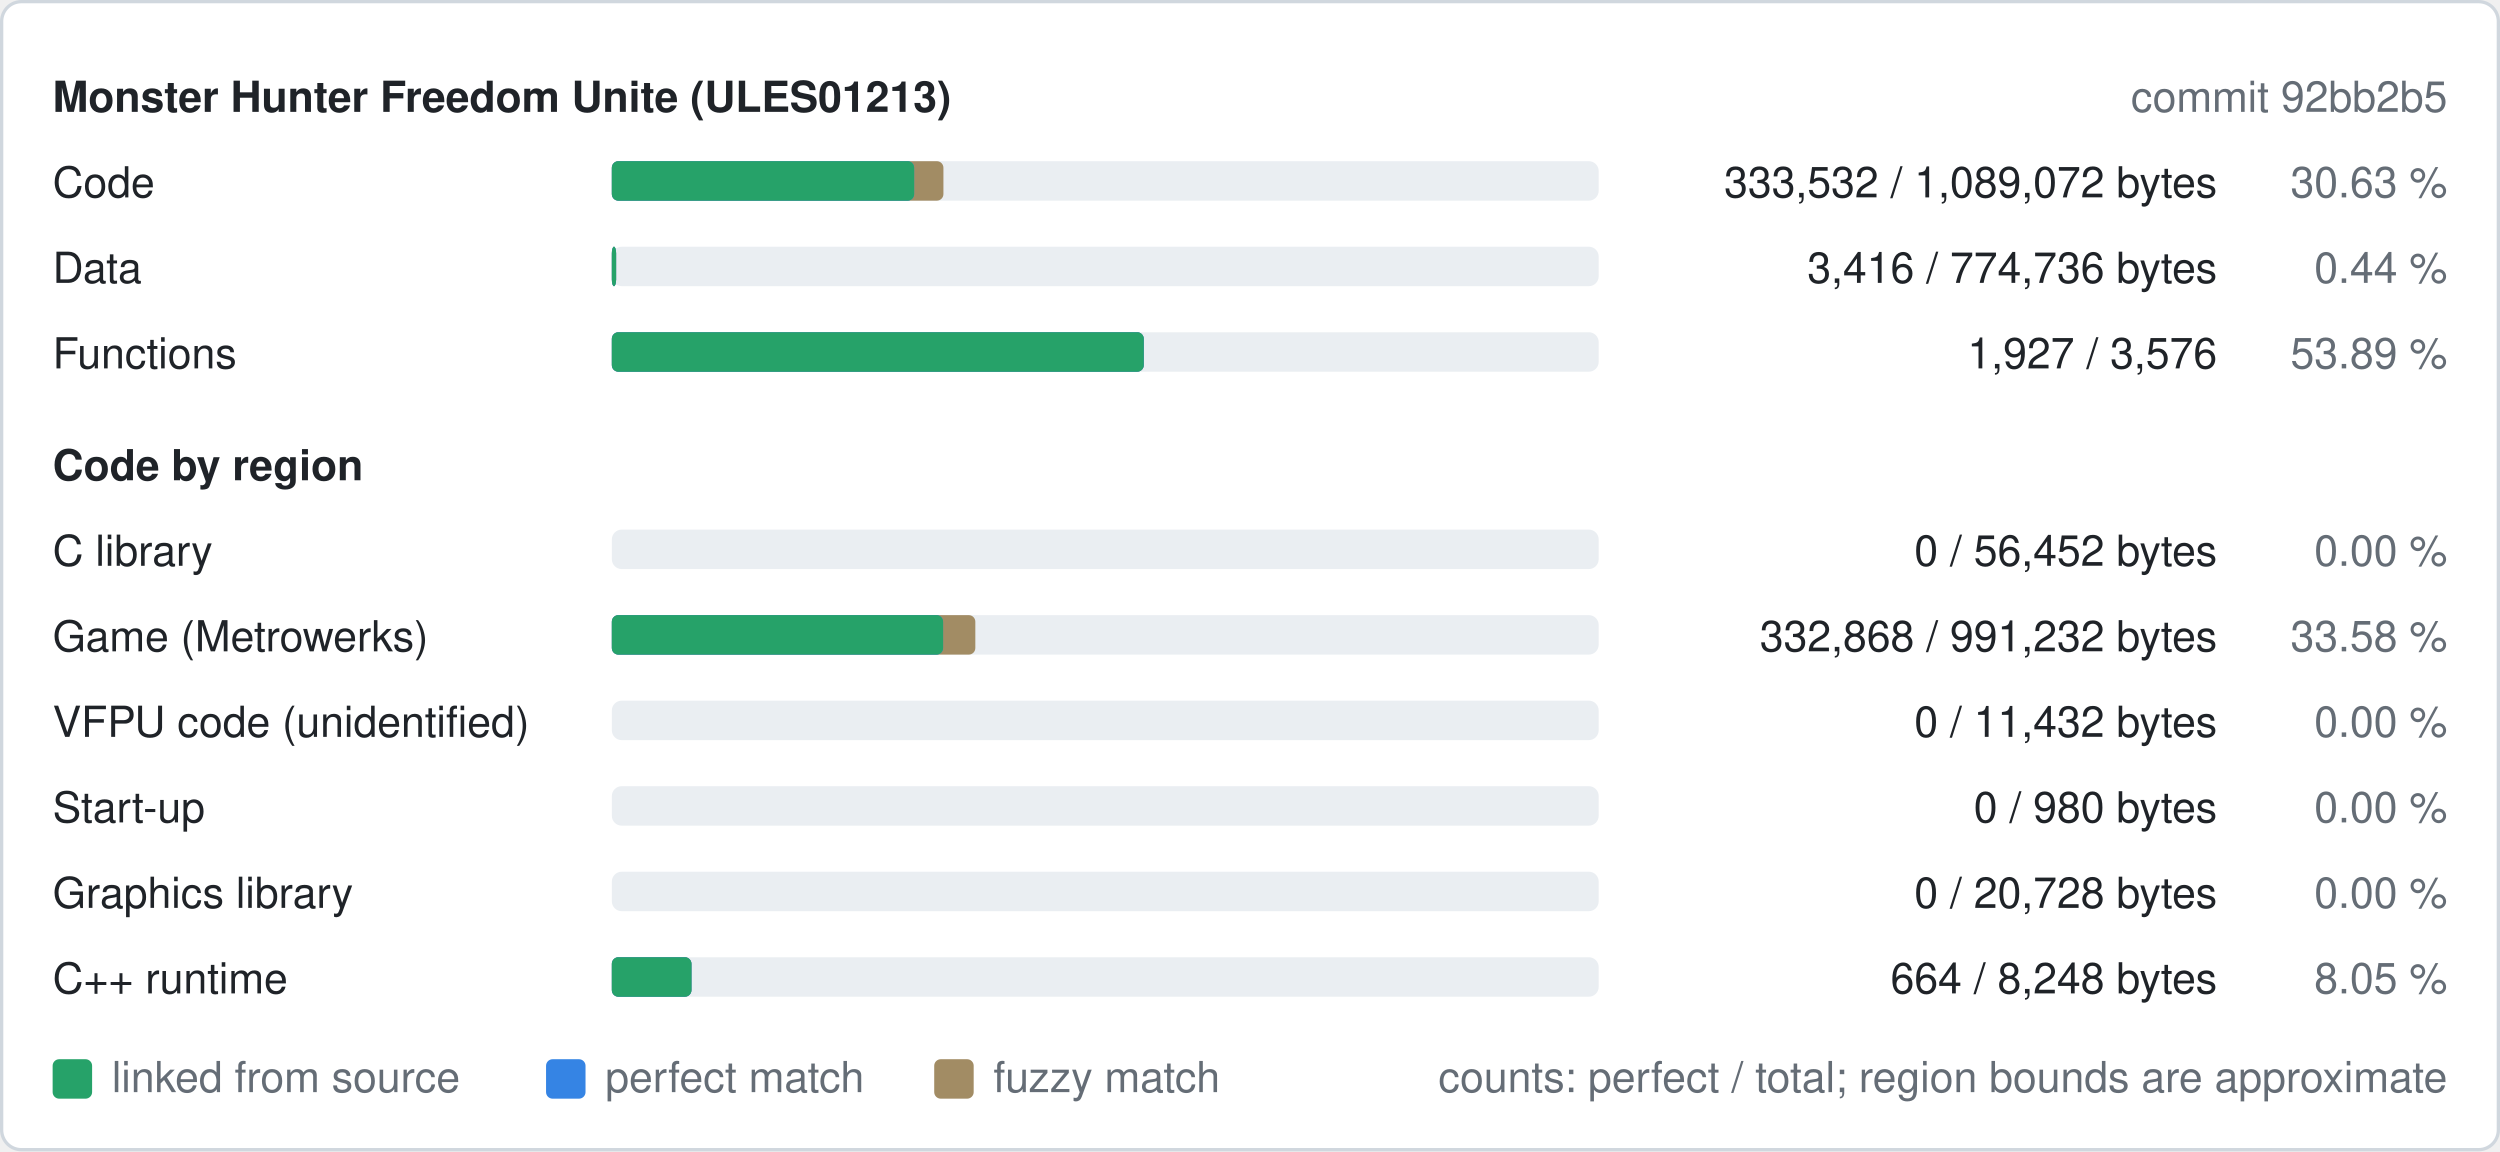
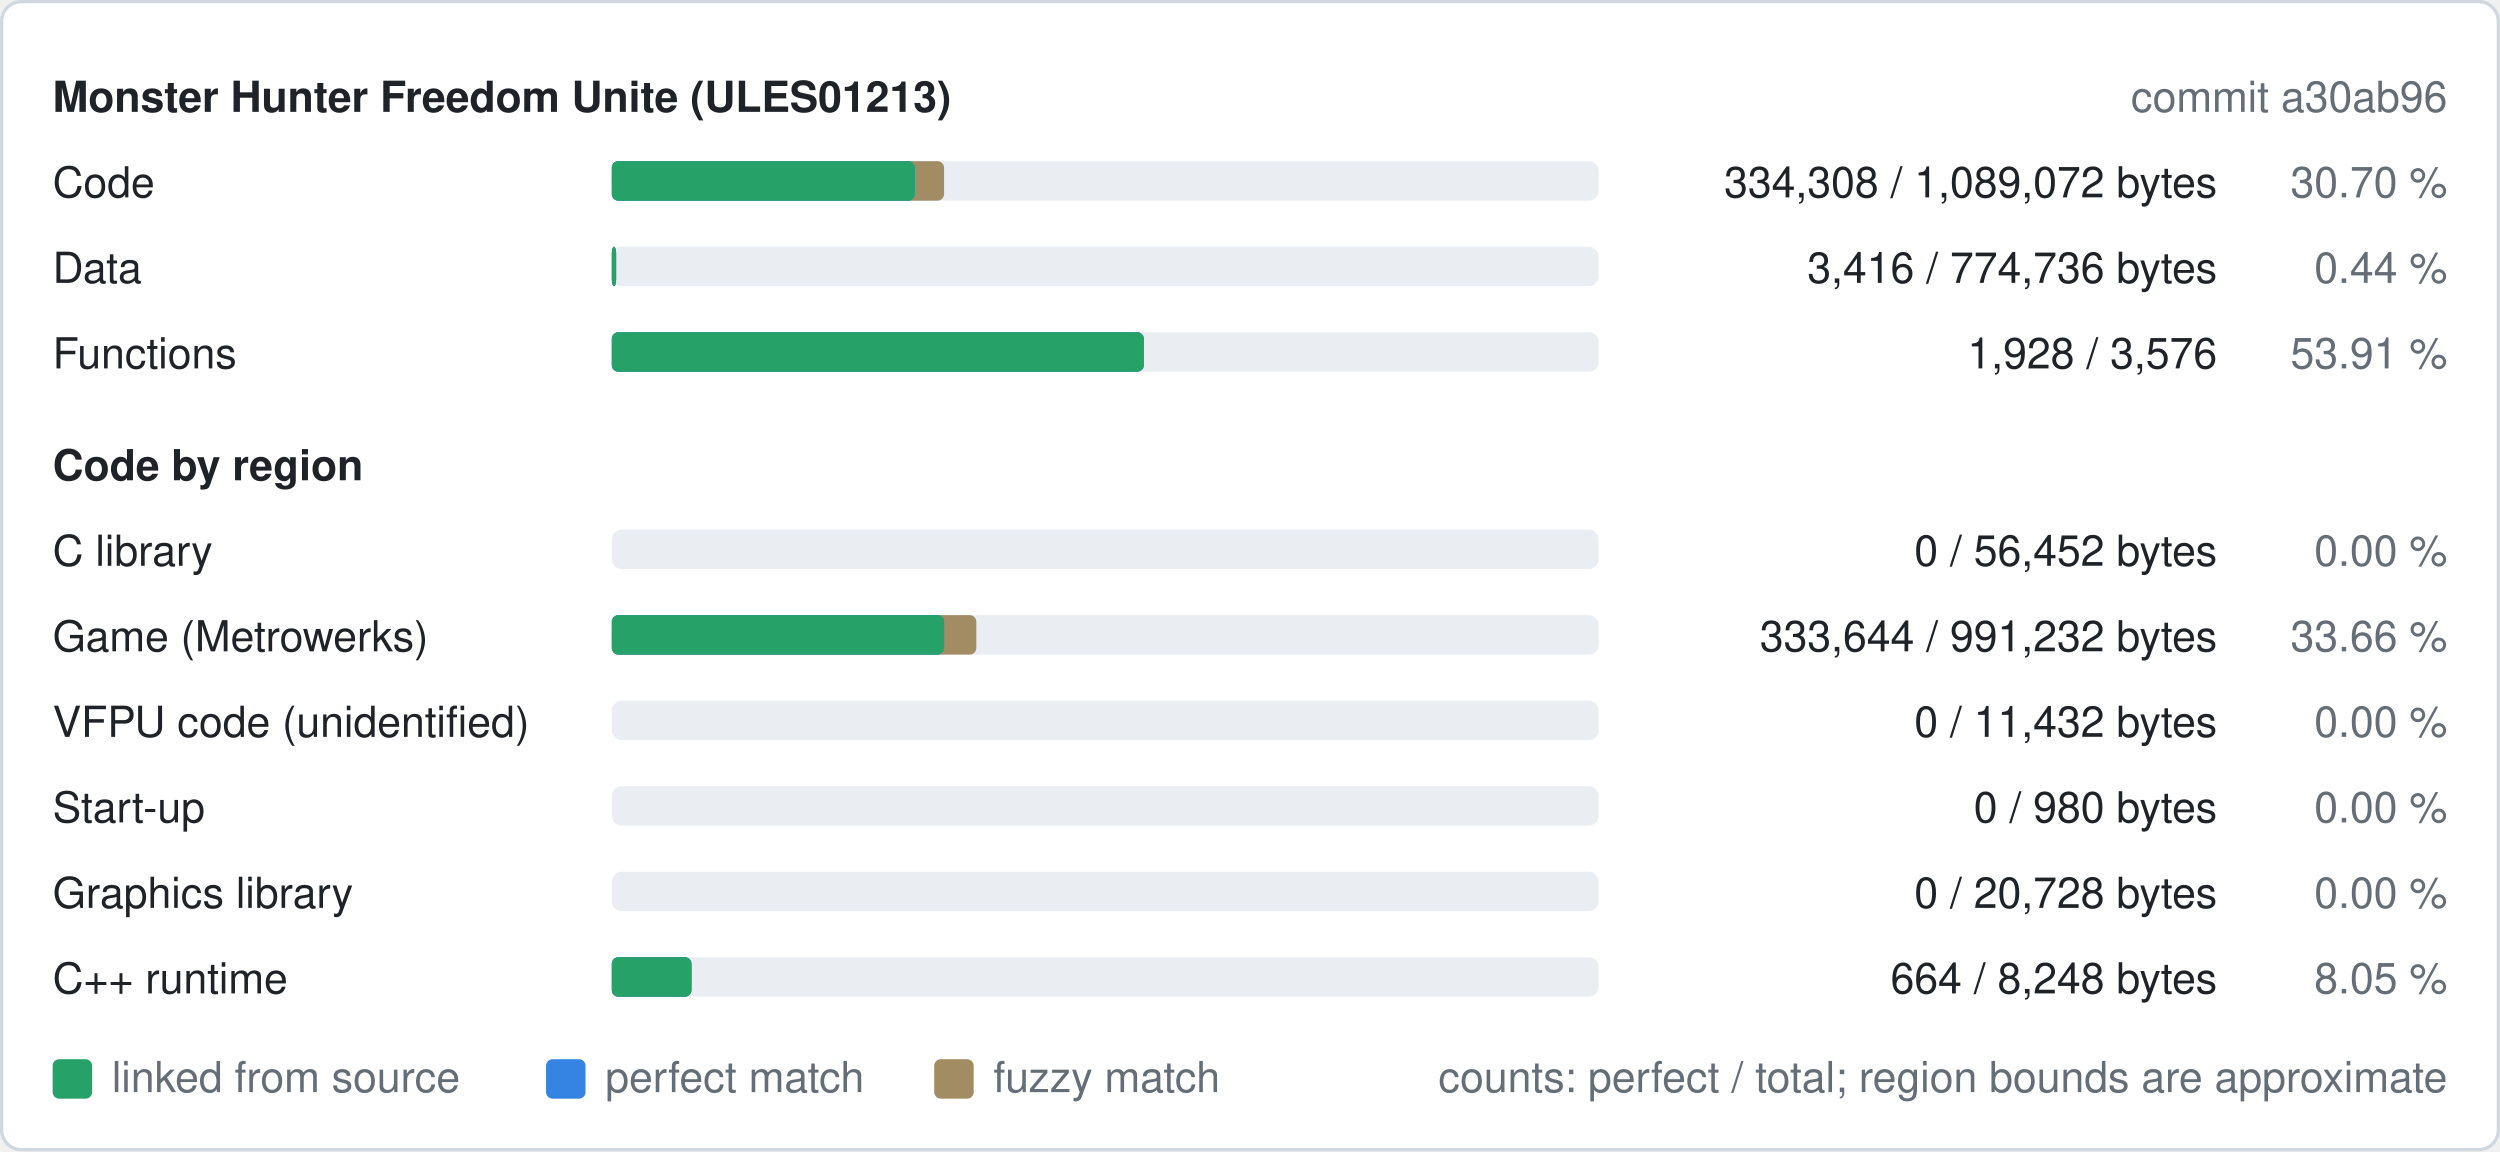
<svg xmlns="http://www.w3.org/2000/svg" width="760" height="350" viewBox="0 0 760 350" role="img" aria-label="Decompilation progress of ULES01213">
  <style>
text{font-family:-apple-system,BlinkMacSystemFont,"Segoe UI",Helvetica,Arial,sans-serif;font-size:13px}
.b{font-weight:600}
.bg{fill:#ffffff;stroke:#d0d7de}.t{fill:#1f2328}.m{fill:#656d76}.track{fill:#eaeef2}.fuzzy{fill:#a28c64}.perfect{fill:#3584e4}.linked{fill:#26a269}
@media (prefers-color-scheme: dark){.bg{fill:#0d1117;stroke:#30363d}.t{fill:#e6edf3}.m{fill:#8d96a0}.track{fill:#21262d}.fuzzy{fill:#a28c64}.perfect{fill:#3584e4}.linked{fill:#2ec27e}}
</style>
  <rect class="bg" x="0.5" y="0.5" width="759" height="349" rx="6" />
  <text class="t b" x="16" y="34">Monster Hunter Freedom Unite (ULES01213)</text>
-   <text class="m" x="744" y="34" text-anchor="end">commit 92bb2b5</text>
+   <text class="m" x="744" y="34" text-anchor="end">commit a30ab96</text>
  <text class="t" x="16" y="60">Code</text>
  <rect class="track" x="186" y="49" width="300" height="12" rx="3" />
-   <rect class="fuzzy" x="186" y="49" width="100.8" height="12" rx="2" />
-   <rect class="perfect" x="186" y="49" width="91.9" height="12" rx="2" />
-   <rect class="linked" x="186" y="49" width="91.9" height="12" rx="2" />
-   <text class="t" x="674" y="60" text-anchor="end">333,532 / 1,089,072 bytes</text>
-   <text class="m" x="744" y="60" text-anchor="end">30.63 %</text>
+   <rect class="fuzzy" x="186" y="49" width="101.0" height="12" rx="2" />
+   <rect class="perfect" x="186" y="49" width="92.1" height="12" rx="2" />
+   <rect class="linked" x="186" y="49" width="92.1" height="12" rx="2" />
+   <text class="t" x="674" y="60" text-anchor="end">334,308 / 1,089,072 bytes</text>
+   <text class="m" x="744" y="60" text-anchor="end">30.70 %</text>
  <text class="t" x="16" y="86">Data</text>
  <rect class="track" x="186" y="75" width="300" height="12" rx="3" />
  <rect class="fuzzy" x="186" y="75" width="1.3" height="12" rx="2" />
  <rect class="perfect" x="186" y="75" width="1.3" height="12" rx="2" />
  <rect class="linked" x="186" y="75" width="1.3" height="12" rx="2" />
  <text class="t" x="674" y="86" text-anchor="end">3,416 / 774,736 bytes</text>
  <text class="m" x="744" y="86" text-anchor="end">0.44 %</text>
  <text class="t" x="16" y="112">Functions</text>
  <rect class="track" x="186" y="101" width="300" height="12" rx="3" />
  <rect class="fuzzy" x="186" y="101" width="161.7" height="12" rx="2" />
  <rect class="perfect" x="186" y="101" width="161.7" height="12" rx="2" />
  <rect class="linked" x="186" y="101" width="161.7" height="12" rx="2" />
-   <text class="t" x="674" y="112" text-anchor="end">1,927 / 3,576</text>
-   <text class="m" x="744" y="112" text-anchor="end">53.89 %</text>
+   <text class="t" x="674" y="112" text-anchor="end">1,928 / 3,576</text>
+   <text class="m" x="744" y="112" text-anchor="end">53.91 %</text>
  <text class="t b" x="16" y="146">Code by region</text>
  <text class="t" x="16" y="172">C library</text>
  <rect class="track" x="186" y="161" width="300" height="12" rx="3" />
  <text class="t" x="674" y="172" text-anchor="end">0 / 56,452 bytes</text>
  <text class="m" x="744" y="172" text-anchor="end">0.00 %</text>
  <text class="t" x="16" y="198">Game (Metrowerks)</text>
  <rect class="track" x="186" y="187" width="300" height="12" rx="3" />
-   <rect class="fuzzy" x="186" y="187" width="110.5" height="12" rx="2" />
-   <rect class="perfect" x="186" y="187" width="100.7" height="12" rx="2" />
-   <rect class="linked" x="186" y="187" width="100.7" height="12" rx="2" />
-   <text class="t" x="674" y="198" text-anchor="end">332,868 / 991,232 bytes</text>
-   <text class="m" x="744" y="198" text-anchor="end">33.58 %</text>
+   <rect class="fuzzy" x="186" y="187" width="110.8" height="12" rx="2" />
+   <rect class="perfect" x="186" y="187" width="101.0" height="12" rx="2" />
+   <rect class="linked" x="186" y="187" width="101.0" height="12" rx="2" />
+   <text class="t" x="674" y="198" text-anchor="end">333,644 / 991,232 bytes</text>
+   <text class="m" x="744" y="198" text-anchor="end">33.66 %</text>
  <text class="t" x="16" y="224">VFPU code (unidentified)</text>
  <rect class="track" x="186" y="213" width="300" height="12" rx="3" />
  <text class="t" x="674" y="224" text-anchor="end">0 / 11,432 bytes</text>
  <text class="m" x="744" y="224" text-anchor="end">0.00 %</text>
  <text class="t" x="16" y="250">Start-up</text>
  <rect class="track" x="186" y="239" width="300" height="12" rx="3" />
  <text class="t" x="674" y="250" text-anchor="end">0 / 980 bytes</text>
  <text class="m" x="744" y="250" text-anchor="end">0.00 %</text>
  <text class="t" x="16" y="276">Graphics library</text>
  <rect class="track" x="186" y="265" width="300" height="12" rx="3" />
  <text class="t" x="674" y="276" text-anchor="end">0 / 20,728 bytes</text>
  <text class="m" x="744" y="276" text-anchor="end">0.00 %</text>
  <text class="t" x="16" y="302">C++ runtime</text>
  <rect class="track" x="186" y="291" width="300" height="12" rx="3" />
  <rect class="fuzzy" x="186" y="291" width="24.2" height="12" rx="2" />
  <rect class="perfect" x="186" y="291" width="24.2" height="12" rx="2" />
  <rect class="linked" x="186" y="291" width="24.2" height="12" rx="2" />
  <text class="t" x="674" y="302" text-anchor="end">664 / 8,248 bytes</text>
  <text class="m" x="744" y="302" text-anchor="end">8.05 %</text>
  <rect class="linked" x="16" y="322" width="12" height="12" rx="2" />
  <text class="m" x="34" y="332">linked from source</text>
  <rect class="perfect" x="166" y="322" width="12" height="12" rx="2" />
  <text class="m" x="184" y="332">perfect match</text>
  <rect class="fuzzy" x="284" y="322" width="12" height="12" rx="2" />
  <text class="m" x="302" y="332">fuzzy match</text>
  <text class="m" x="744" y="332" text-anchor="end">counts: perfect / total; region bounds are approximate</text>
</svg>
